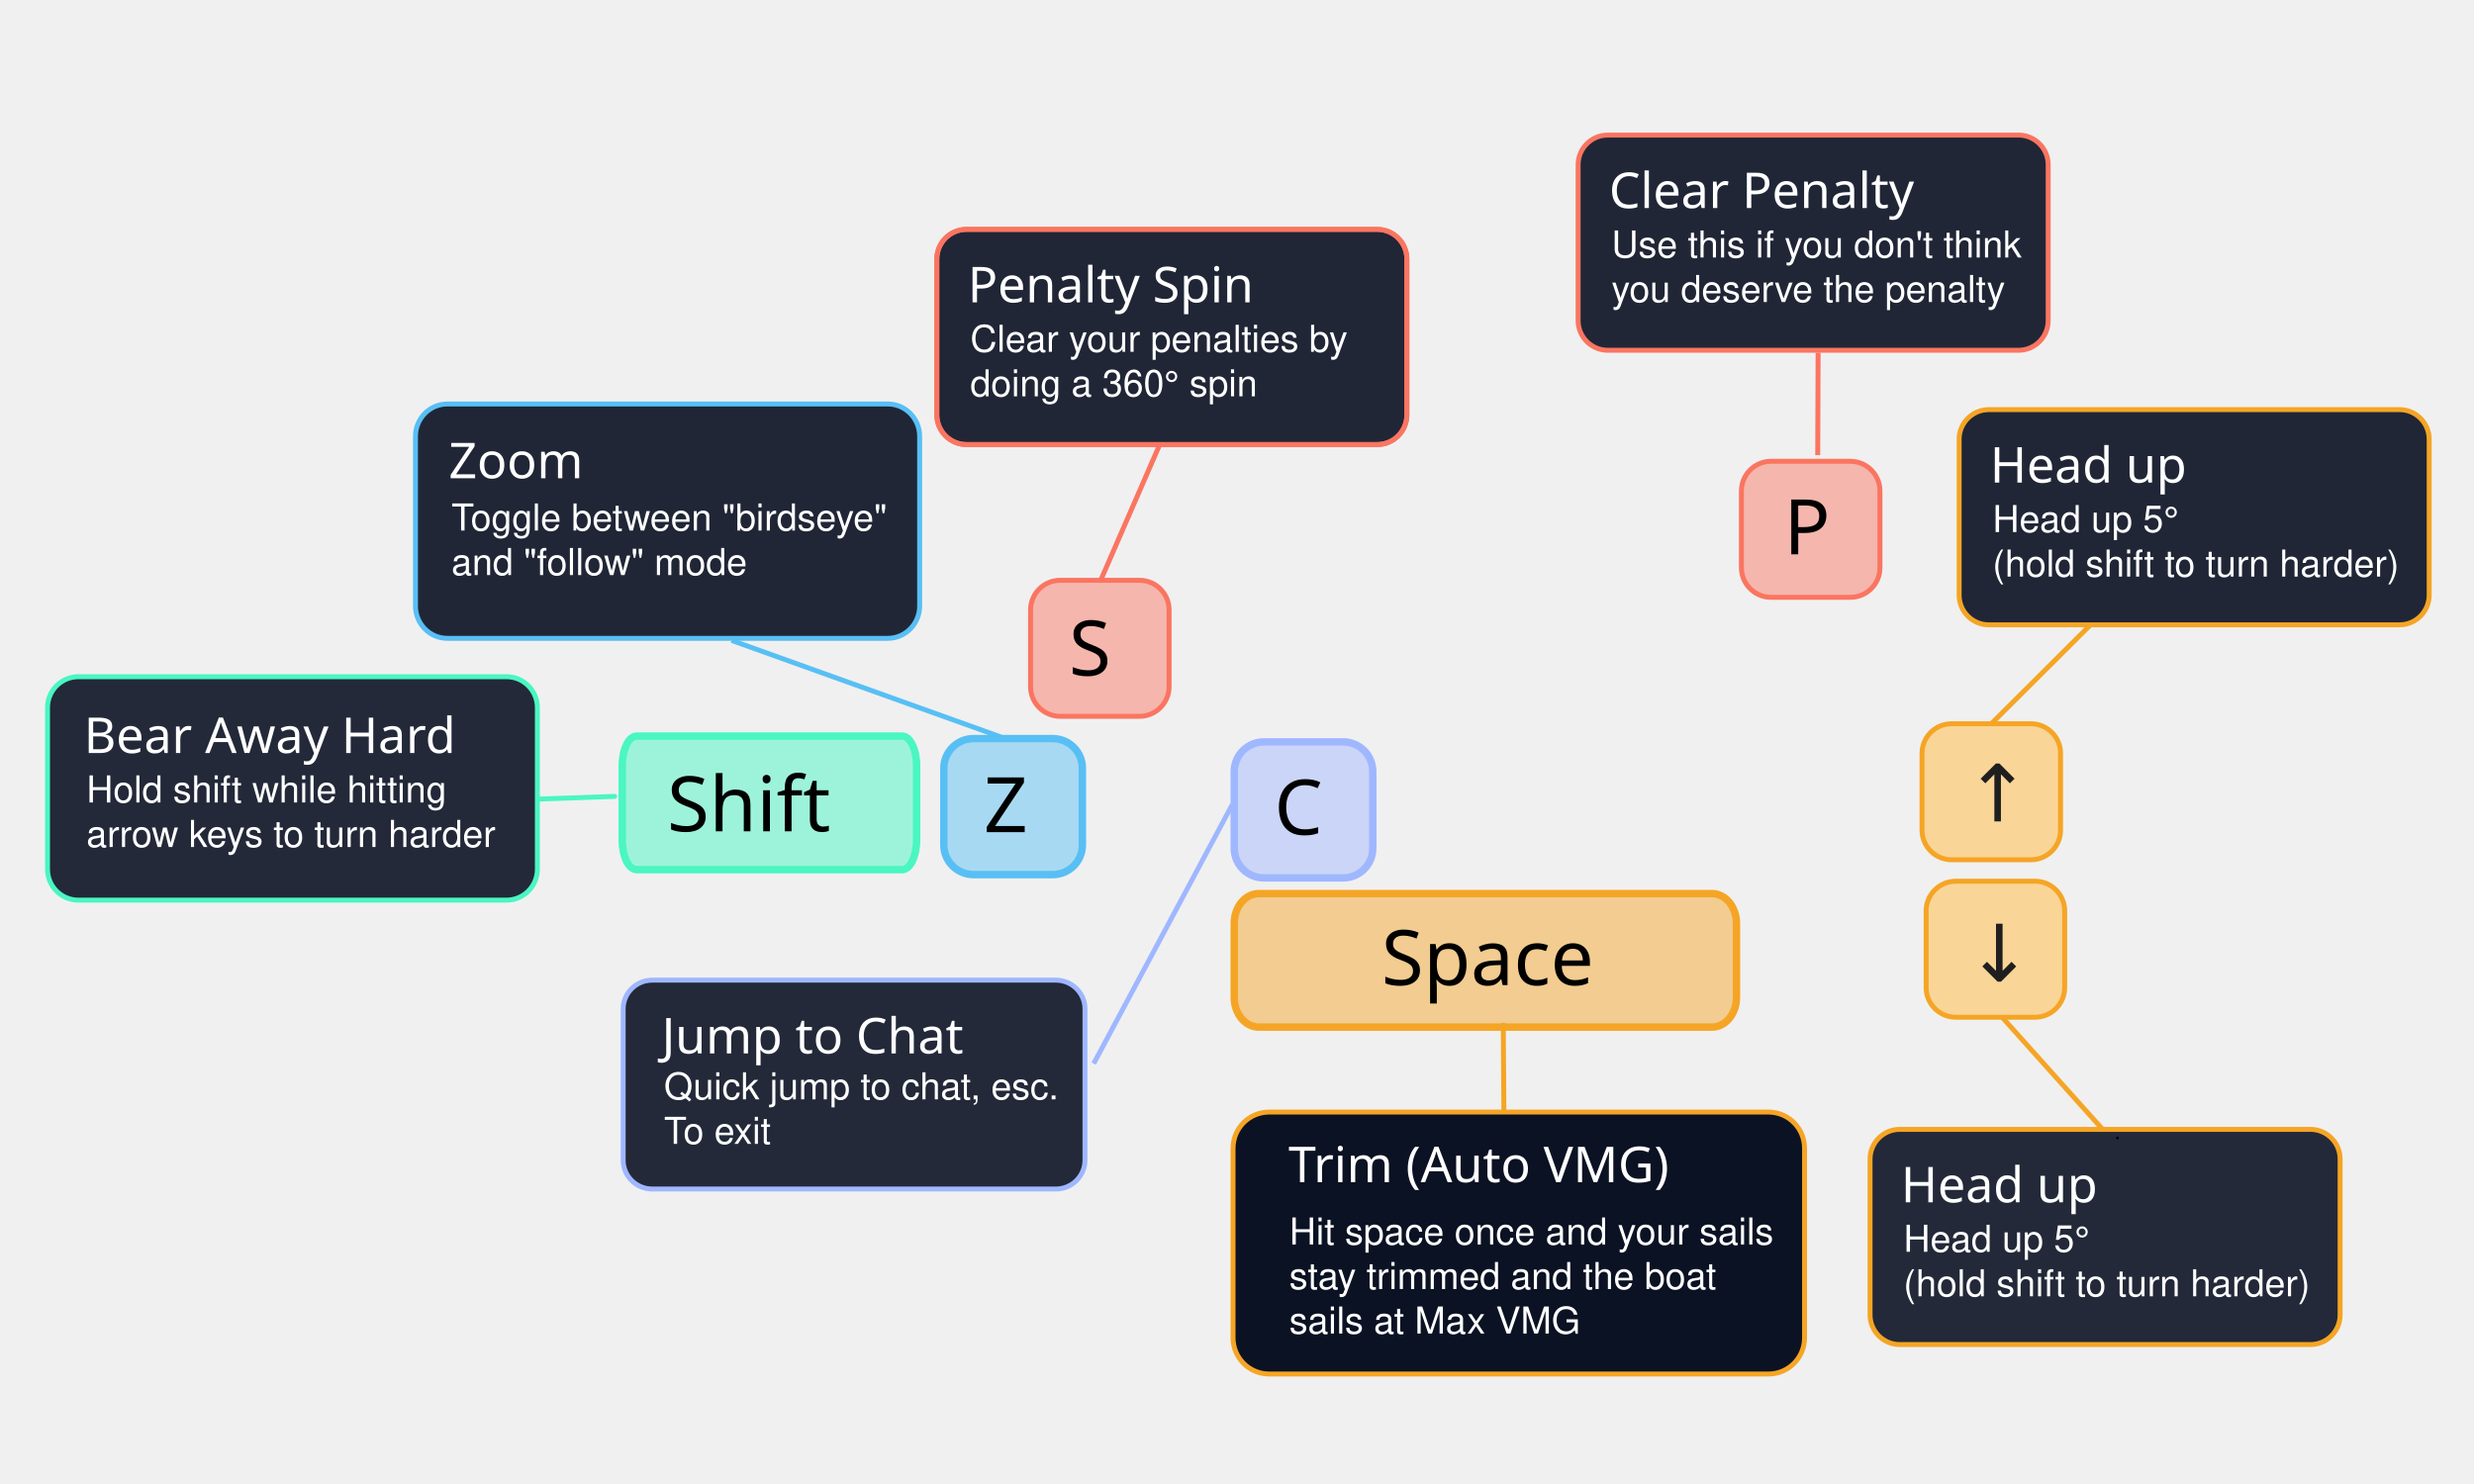
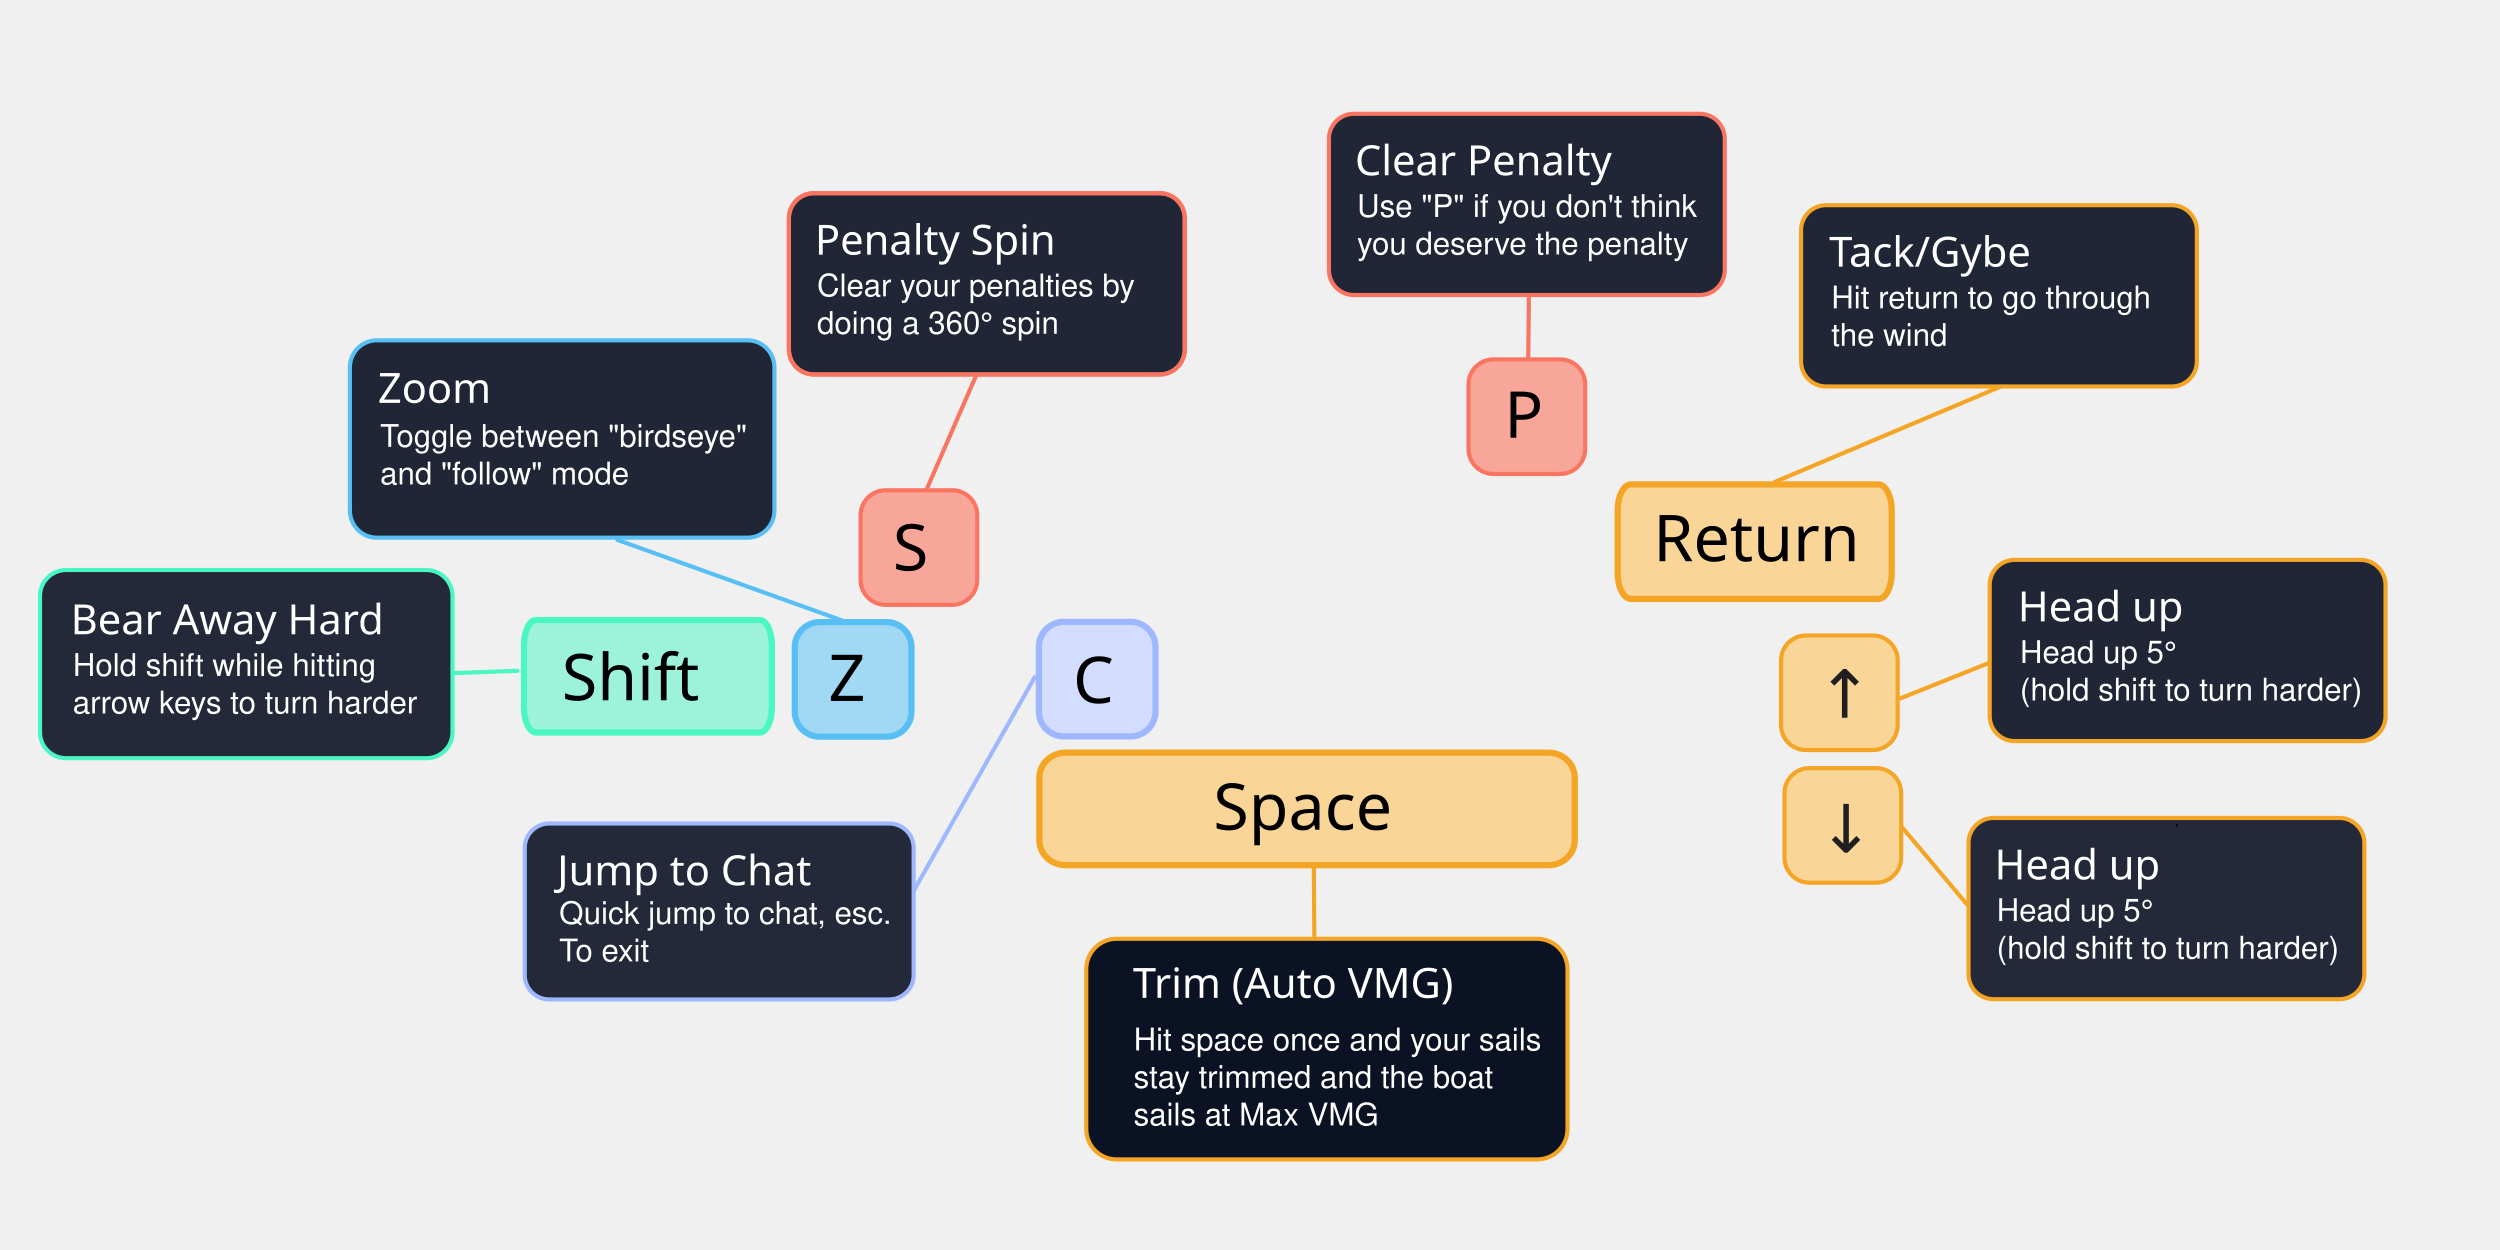
- <svg xmlns="http://www.w3.org/2000/svg" version="1.1" x="0" y="0" width="1000" height="600" viewBox="0, 0, 1000, 600">
+ <svg xmlns="http://www.w3.org/2000/svg" version="1.1" x="0" y="0" width="1200" height="600" viewBox="0, 0, 1200, 600">
  <g id="Layer_1">
-     <path d="M442.067,430.029 L498.067,325.363" fill-opacity="0" stroke="#9FB7FF" stroke-width="2" />
+     <path d="M911.5,335.5 L956.5,317.5" fill-opacity="0" stroke="#F5A525" stroke-width="2" />
+     <path d="M733.5,176.5 L733.884,142.618" fill-opacity="0" stroke="#FA7561" stroke-width="2" />
+     <path d="M437.5,429.5 L497.067,324.363" fill-opacity="0" stroke="#9FB7FF" stroke-width="2" />
    <path d="M469.136,178.877 L444.88,234.667" fill-opacity="0" stroke="#FA7561" stroke-width="2" stroke-linecap="round" />
-     <path d="M849.884,456.618 L806.884,408.618" fill-opacity="0" stroke="#F5A525" stroke-width="2" />
-     <g>
-       <path d="M767.885,456.618 L933.885,456.618 C940.512,456.618 945.885,461.99 945.885,468.618 L945.885,531.618 C945.885,538.245 940.512,543.618 933.885,543.618 L767.885,543.618 C761.257,543.618 755.885,538.245 755.885,531.618 L755.885,468.618 C755.885,461.99 761.257,456.618 767.885,456.618 z" fill="#232939" />
-       <path d="M767.885,456.618 L933.885,456.618 C940.512,456.618 945.885,461.99 945.885,468.618 L945.885,531.618 C945.885,538.245 940.512,543.618 933.885,543.618 L767.885,543.618 C761.257,543.618 755.885,538.245 755.885,531.618 L755.885,468.618 C755.885,461.99 761.257,456.618 767.885,456.618 z" fill-opacity="0" stroke="#F5A525" stroke-width="2" />
-     </g>
-     <g>
-       <path d="M803.884,165.618 L969.884,165.618 C976.512,165.618 981.884,170.99 981.884,177.618 L981.884,240.618 C981.884,247.245 976.512,252.618 969.884,252.618 L803.884,252.618 C797.257,252.618 791.884,247.245 791.884,240.618 L791.884,177.618 C791.884,170.99 797.257,165.618 803.884,165.618 z" fill="#202636" />
-       <path d="M803.884,165.618 L969.884,165.618 C976.512,165.618 981.884,170.99 981.884,177.618 L981.884,240.618 C981.884,247.245 976.512,252.618 969.884,252.618 L803.884,252.618 C797.257,252.618 791.884,247.245 791.884,240.618 L791.884,177.618 C791.884,170.99 797.257,165.618 803.884,165.618 z" fill-opacity="0" stroke="#F5A525" stroke-width="2" />
+     <path d="M944.5,434.5 L912.5,396.5" fill-opacity="0" stroke="#F5A525" stroke-width="2" />
+     <g>
+       <path d="M956.885,392.618 L1122.885,392.618 C1129.512,392.618 1134.885,397.99 1134.885,404.618 L1134.885,467.618 C1134.885,474.245 1129.512,479.618 1122.885,479.618 L956.885,479.618 C950.257,479.618 944.885,474.245 944.885,467.618 L944.885,404.618 C944.885,397.99 950.257,392.618 956.885,392.618 z" fill="#232939" />
+       <path d="M956.885,392.618 L1122.885,392.618 C1129.512,392.618 1134.885,397.99 1134.885,404.618 L1134.885,467.618 C1134.885,474.245 1129.512,479.618 1122.885,479.618 L956.885,479.618 C950.257,479.618 944.885,474.245 944.885,467.618 L944.885,404.618 C944.885,397.99 950.257,392.618 956.885,392.618 z" fill-opacity="0" stroke="#F5A525" stroke-width="2" />
+     </g>
+     <g>
+       <path d="M967.055,268.734 L1133.055,268.734 C1139.683,268.734 1145.055,274.106 1145.055,280.734 L1145.055,343.734 C1145.055,350.361 1139.683,355.734 1133.055,355.734 L967.055,355.734 C960.428,355.734 955.055,350.361 955.055,343.734 L955.055,280.734 C955.055,274.106 960.428,268.734 967.055,268.734 z" fill="#202636" />
+       <path d="M967.055,268.734 L1133.055,268.734 C1139.683,268.734 1145.055,274.106 1145.055,280.734 L1145.055,343.734 C1145.055,350.361 1139.683,355.734 1133.055,355.734 L967.055,355.734 C960.428,355.734 955.055,350.361 955.055,343.734 L955.055,280.734 C955.055,274.106 960.428,268.734 967.055,268.734 z" fill-opacity="0" stroke="#F5A525" stroke-width="2" />
    </g>
    <g>
      <path d="M649.884,54.618 L815.884,54.618 C822.512,54.618 827.884,59.99 827.884,66.618 L827.884,129.618 C827.884,136.245 822.512,141.618 815.884,141.618 L649.884,141.618 C643.257,141.618 637.884,136.245 637.884,129.618 L637.884,66.618 C637.884,59.99 643.257,54.618 649.884,54.618 z" fill="#202636" />
      <path d="M649.884,54.618 L815.884,54.618 C822.512,54.618 827.884,59.99 827.884,66.618 L827.884,129.618 C827.884,136.245 822.512,141.618 815.884,141.618 L649.884,141.618 C643.257,141.618 637.884,136.245 637.884,129.618 L637.884,66.618 C637.884,59.99 643.257,54.618 649.884,54.618 z" fill-opacity="0" stroke="#FA7561" stroke-width="2" />
    </g>
    <g>
-       <path d="M512.99,449.618 L714.811,449.618 C722.869,449.618 729.401,456.158 729.401,464.226 L729.401,540.92 C729.401,548.988 722.869,555.528 714.811,555.528 L512.99,555.528 C504.933,555.528 498.401,548.988 498.401,540.92 L498.401,464.226 C498.401,456.158 504.933,449.618 512.99,449.618 z" fill="#0B1223" />
-       <path d="M512.99,449.618 L714.811,449.618 C722.869,449.618 729.401,456.158 729.401,464.226 L729.401,540.92 C729.401,548.988 722.869,555.528 714.811,555.528 L512.99,555.528 C504.933,555.528 498.401,548.988 498.401,540.92 L498.401,464.226 C498.401,456.158 504.933,449.618 512.99,449.618 z" fill-opacity="0" stroke="#F5A525" stroke-width="2" />
-     </g>
-     <g>
-       <path d="M790.551,356.285 L822.551,356.285 C829.179,356.285 834.551,361.657 834.551,368.285 L834.551,399.285 C834.551,405.912 829.179,411.285 822.551,411.285 L790.551,411.285 C783.924,411.285 778.551,405.912 778.551,399.285 L778.551,368.285 C778.551,361.657 783.924,356.285 790.551,356.285 z" fill="#FAD598" />
-       <path d="M790.551,356.285 L822.551,356.285 C829.179,356.285 834.551,361.657 834.551,368.285 L834.551,399.285 C834.551,405.912 829.179,411.285 822.551,411.285 L790.551,411.285 C783.924,411.285 778.551,405.912 778.551,399.285 L778.551,368.285 C778.551,361.657 783.924,356.285 790.551,356.285 z" fill-opacity="0" stroke="#F5A525" stroke-width="2" />
-     </g>
-     <g>
-       <path d="M788.884,292.618 L820.884,292.618 C827.512,292.618 832.884,297.99 832.884,304.618 L832.884,335.618 C832.884,342.245 827.512,347.618 820.884,347.618 L788.884,347.618 C782.257,347.618 776.884,342.245 776.884,335.618 L776.884,304.618 C776.884,297.99 782.257,292.618 788.884,292.618 z" fill="#FAD598" />
-       <path d="M788.884,292.618 L820.884,292.618 C827.512,292.618 832.884,297.99 832.884,304.618 L832.884,335.618 C832.884,342.245 827.512,347.618 820.884,347.618 L788.884,347.618 C782.257,347.618 776.884,342.245 776.884,335.618 L776.884,304.618 C776.884,297.99 782.257,292.618 788.884,292.618 z" fill-opacity="0" stroke="#F5A525" stroke-width="2" />
-     </g>
-     <g>
-       <path d="M257.332,297.618 L364.675,297.618 C367.894,297.618 370.504,302.99 370.504,309.618 L370.504,339.618 C370.504,346.245 367.894,351.618 364.675,351.618 L257.332,351.618 C254.113,351.618 251.504,346.245 251.504,339.618 L251.504,309.618 C251.504,302.99 254.113,297.618 257.332,297.618 z" fill="#4AF6C2" fill-opacity="0.5" />
+       <path d="M535.99,450.618 L737.811,450.618 C745.869,450.618 752.401,457.158 752.401,465.226 L752.401,541.92 C752.401,549.988 745.869,556.528 737.811,556.528 L535.99,556.528 C527.933,556.528 521.401,549.988 521.401,541.92 L521.401,465.226 C521.401,457.158 527.933,450.618 535.99,450.618 z" fill="#0B1223" />
+       <path d="M535.99,450.618 L737.811,450.618 C745.869,450.618 752.401,457.158 752.401,465.226 L752.401,541.92 C752.401,549.988 745.869,556.528 737.811,556.528 L535.99,556.528 C527.933,556.528 521.401,549.988 521.401,541.92 L521.401,465.226 C521.401,457.158 527.933,450.618 535.99,450.618 z" fill-opacity="0" stroke="#F5A525" stroke-width="2" />
+     </g>
+     <g>
+       <path d="M868.551,368.69 L900.551,368.69 C907.179,368.69 912.551,374.062 912.551,380.69 L912.551,411.69 C912.551,418.317 907.179,423.69 900.551,423.69 L868.551,423.69 C861.924,423.69 856.551,418.317 856.551,411.69 L856.551,380.69 C856.551,374.062 861.924,368.69 868.551,368.69 z" fill="#FAD598" />
+       <path d="M868.551,368.69 L900.551,368.69 C907.179,368.69 912.551,374.062 912.551,380.69 L912.551,411.69 C912.551,418.317 907.179,423.69 900.551,423.69 L868.551,423.69 C861.924,423.69 856.551,418.317 856.551,411.69 L856.551,380.69 C856.551,374.062 861.924,368.69 868.551,368.69 z" fill-opacity="0" stroke="#F5A525" stroke-width="2" />
+     </g>
+     <g>
+       <path d="M866.884,305.023 L898.884,305.023 C905.512,305.023 910.884,310.396 910.884,317.023 L910.884,348.023 C910.884,354.651 905.512,360.023 898.884,360.023 L866.884,360.023 C860.257,360.023 854.884,354.651 854.884,348.023 L854.884,317.023 C854.884,310.396 860.257,305.023 866.884,305.023 z" fill="#FAD598" />
+       <path d="M866.884,305.023 L898.884,305.023 C905.512,305.023 910.884,310.396 910.884,317.023 L910.884,348.023 C910.884,354.651 905.512,360.023 898.884,360.023 L866.884,360.023 C860.257,360.023 854.884,354.651 854.884,348.023 L854.884,317.023 C854.884,310.396 860.257,305.023 866.884,305.023 z" fill-opacity="0" stroke="#F5A525" stroke-width="2" />
+     </g>
+     <g>
+       <path d="M257.332,297.618 L364.675,297.618 C367.894,297.618 370.504,302.99 370.504,309.618 L370.504,339.618 C370.504,346.245 367.894,351.618 364.675,351.618 L257.332,351.618 C254.113,351.618 251.504,346.245 251.504,339.618 L251.504,309.618 C251.504,302.99 254.113,297.618 257.332,297.618 z" fill="#9CF3D9" />
      <path d="M257.332,297.618 L364.675,297.618 C367.894,297.618 370.504,302.99 370.504,309.618 L370.504,339.618 C370.504,346.245 367.894,351.618 364.675,351.618 L257.332,351.618 C254.113,351.618 251.504,346.245 251.504,339.618 L251.504,309.618 C251.504,302.99 254.113,297.618 257.332,297.618 z" fill-opacity="0" stroke="#4AF6C2" stroke-width="3" />
    </g>
    <g>
-       <path d="M715.884,186.504 L747.884,186.504 C754.512,186.504 759.884,191.876 759.884,198.504 L759.884,229.504 C759.884,236.131 754.512,241.504 747.884,241.504 L715.884,241.504 C709.257,241.504 703.884,236.131 703.884,229.504 L703.884,198.504 C703.884,191.876 709.257,186.504 715.884,186.504 z" fill="#FA7561" fill-opacity="0.467" />
-       <path d="M715.884,186.504 L747.884,186.504 C754.512,186.504 759.884,191.876 759.884,198.504 L759.884,229.504 C759.884,236.131 754.512,241.504 747.884,241.504 L715.884,241.504 C709.257,241.504 703.884,236.131 703.884,229.504 L703.884,198.504 C703.884,191.876 709.257,186.504 715.884,186.504 z" fill-opacity="0" stroke="#FA7561" stroke-width="2" />
-     </g>
-     <g>
-       <path d="M428.551,234.618 L460.551,234.618 C467.179,234.618 472.551,239.99 472.551,246.618 L472.551,277.618 C472.551,284.245 467.179,289.618 460.551,289.618 L428.551,289.618 C421.924,289.618 416.551,284.245 416.551,277.618 L416.551,246.618 C416.551,239.99 421.924,234.618 428.551,234.618 z" fill="#FA7561" fill-opacity="0.467" />
-       <path d="M428.551,234.618 L460.551,234.618 C467.179,234.618 472.551,239.99 472.551,246.618 L472.551,277.618 C472.551,284.245 467.179,289.618 460.551,289.618 L428.551,289.618 C421.924,289.618 416.551,284.245 416.551,277.618 L416.551,246.618 C416.551,239.99 421.924,234.618 428.551,234.618 z" fill-opacity="0" stroke="#FA7561" stroke-width="2" />
-     </g>
-     <g>
-       <path d="M393.504,298.618 L425.504,298.618 C432.131,298.618 437.504,303.99 437.504,310.618 L437.504,341.618 C437.504,348.245 432.131,353.618 425.504,353.618 L393.504,353.618 C386.876,353.618 381.504,348.245 381.504,341.618 L381.504,310.618 C381.504,303.99 386.876,298.618 393.504,298.618 z" fill="#58BFF4" fill-opacity="0.47" />
+       <path d="M716.884,172.504 L748.884,172.504 C755.512,172.504 760.884,177.876 760.884,184.504 L760.884,215.504 C760.884,222.131 755.512,227.504 748.884,227.504 L716.884,227.504 C710.257,227.504 704.884,222.131 704.884,215.504 L704.884,184.504 C704.884,177.876 710.257,172.504 716.884,172.504 z" fill="#F9A69A" />
+       <path d="M716.884,172.504 L748.884,172.504 C755.512,172.504 760.884,177.876 760.884,184.504 L760.884,215.504 C760.884,222.131 755.512,227.504 748.884,227.504 L716.884,227.504 C710.257,227.504 704.884,222.131 704.884,215.504 L704.884,184.504 C704.884,177.876 710.257,172.504 716.884,172.504 z" fill-opacity="0" stroke="#FA7561" stroke-width="2" />
+     </g>
+     <g>
+       <path d="M425.077,235.33 L457.077,235.33 C463.704,235.33 469.077,240.702 469.077,247.33 L469.077,278.33 C469.077,284.957 463.704,290.33 457.077,290.33 L425.077,290.33 C418.449,290.33 413.077,284.957 413.077,278.33 L413.077,247.33 C413.077,240.702 418.449,235.33 425.077,235.33 z" fill="#F9A69A" />
+       <path d="M425.077,235.33 L457.077,235.33 C463.704,235.33 469.077,240.702 469.077,247.33 L469.077,278.33 C469.077,284.957 463.704,290.33 457.077,290.33 L425.077,290.33 C418.449,290.33 413.077,284.957 413.077,278.33 L413.077,247.33 C413.077,240.702 418.449,235.33 425.077,235.33 z" fill-opacity="0" stroke="#FA7561" stroke-width="2" />
+     </g>
+     <g>
+       <path d="M393.504,298.618 L425.504,298.618 C432.131,298.618 437.504,303.99 437.504,310.618 L437.504,341.618 C437.504,348.245 432.131,353.618 425.504,353.618 L393.504,353.618 C386.876,353.618 381.504,348.245 381.504,341.618 L381.504,310.618 C381.504,303.99 386.876,298.618 393.504,298.618 z" fill="#A1D8F3" />
      <path d="M393.504,298.618 L425.504,298.618 C432.131,298.618 437.504,303.99 437.504,310.618 L437.504,341.618 C437.504,348.245 432.131,353.618 425.504,353.618 L393.504,353.618 C386.876,353.618 381.504,348.245 381.504,341.618 L381.504,310.618 C381.504,303.99 386.876,298.618 393.504,298.618 z" fill-opacity="0" stroke="#58BFF4" stroke-width="3" />
    </g>
    <g>
-       <path d="M508.827,361.285 L691.942,361.285 C697.433,361.285 701.885,366.657 701.885,373.285 L701.885,403.285 C701.885,409.912 697.433,415.285 691.942,415.285 L508.827,415.285 C503.336,415.285 498.885,409.912 498.885,403.285 L498.885,373.285 C498.885,366.657 503.336,361.285 508.827,361.285 z" fill="#F5A525" fill-opacity="0.47" />
-       <path d="M508.827,361.285 L691.942,361.285 C697.433,361.285 701.885,366.657 701.885,373.285 L701.885,403.285 C701.885,409.912 697.433,415.285 691.942,415.285 L508.827,415.285 C503.336,415.285 498.885,409.912 498.885,403.285 L498.885,373.285 C498.885,366.657 503.336,361.285 508.827,361.285 z" fill-opacity="0" stroke="#F5A525" stroke-width="3" />
-     </g>
-     <path d="M734.733,184.029 L734.884,142.618" fill-opacity="0" stroke="#FA7561" stroke-width="2" />
+       <path d="M511.472,361.285 L743.297,361.285 C750.249,361.285 755.885,366.657 755.885,373.285 L755.885,403.285 C755.885,409.912 750.249,415.285 743.297,415.285 L511.472,415.285 C504.52,415.285 498.885,409.912 498.885,403.285 L498.885,373.285 C498.885,366.657 504.52,361.285 511.472,361.285 z" fill="#FAD598" />
+       <path d="M511.472,361.285 L743.297,361.285 C750.249,361.285 755.885,366.657 755.885,373.285 L755.885,403.285 C755.885,409.912 750.249,415.285 743.297,415.285 L511.472,415.285 C504.52,415.285 498.885,409.912 498.885,403.285 L498.885,373.285 C498.885,366.657 504.52,361.285 511.472,361.285 z" fill-opacity="0" stroke="#F5A525" stroke-width="3" />
+     </g>
    <path d="M295.703,258.923 L404.734,298.029" fill-opacity="0" stroke="#58BFF4" stroke-width="2" />
-     <path d="M804.884,292.618 L844.95,252.673" fill-opacity="0" stroke="#F5A525" stroke-width="2" />
-     <g>
-       <path d="M855.884,459.618 L855.884,459.618 L855.884,460.618 L855.884,460.618 L855.884,459.618 z" fill="#FFFFFF" />
-       <path d="M855.884,459.618 L855.884,459.618 L855.884,460.618 L855.884,460.618 L855.884,459.618 z" fill-opacity="0" stroke="#000000" stroke-width="1" />
+     <g>
+       <path d="M1044.885,395.618 L1044.885,395.618 L1044.885,396.618 L1044.885,396.618 L1044.885,395.618 z" fill="#FFFFFF" />
+       <path d="M1044.885,395.618 L1044.885,395.618 L1044.885,396.618 L1044.885,396.618 L1044.885,395.618 z" fill-opacity="0" stroke="#000000" stroke-width="1" />
    </g>
    <path d="M314.884,299.618 L314.884,299.618" fill-opacity="0" stroke="#58BFF4" stroke-width="3" />
-     <text transform="matrix(1, 0, 0, 1, 604.052, 389.785)">
+     <text transform="matrix(1, 0, 0, 1, 628.052, 389.785)">
      <tspan x="-45.667" y="8.5" font-family="Helvetica-Bold" font-size="31" fill="#000000">Space</tspan>
    </text>
    <text transform="matrix(1, 0, 0, 1, 315.336, 327.618)">
      <tspan x="-45.667" y="8.5" font-family="Helvetica-Bold" font-size="31" fill="#000000">Shift</tspan>
    </text>
-     <text transform="matrix(1, 0, 0, 1, 445.217, 262.618)">
+     <text transform="matrix(1, 0, 0, 1, 441.743, 263.33)">
      <tspan x="-13.167" y="10.5" font-family="Helvetica-Bold" font-size="31" fill="#000000">S</tspan>
    </text>
    <text transform="matrix(1, 0, 0, 1, 410.836, 325.96)">
      <tspan x="-13.167" y="10.5" font-family="Helvetica-Bold" font-size="31" fill="#000000">Z</tspan>
    </text>
-     <text transform="matrix(1, 0, 0, 1, 734.217, 213.618)">
+     <text transform="matrix(1, 0, 0, 1, 735.217, 199.618)">
      <tspan x="-13.167" y="10.5" font-family="Helvetica-Bold" font-size="31" fill="#000000">P</tspan>
    </text>
-     <text transform="matrix(1, 0, 0, 1, 807.217, 320.618)">
+     <text transform="matrix(1, 0, 0, 1, 885.217, 333.023)">
      <tspan x="-13.167" y="11.5" font-family="LucidaGrande" font-size="32" kerning="0" fill="#1F1F1F">↑</tspan>
    </text>
-     <text transform="matrix(1, 0, 0, 1, 807.884, 385.285)">
+     <text transform="matrix(1, 0, 0, 1, 885.884, 397.69)">
      <tspan x="-13.167" y="11.5" font-family="LucidaGrande" font-size="32" kerning="0" fill="#1F1F1F">↓</tspan>
    </text>
    <text transform="matrix(1, 0, 0, 1, 716.384, 80.618)">
      <tspan x="-66" y="3.5" font-family="Helvetica-Bold" font-size="20" fill="#FFFFFF">Clear Penalty</tspan>
    </text>
    <text transform="matrix(1, 0, 0, 1, 745.884, 117.118)">
-       <tspan x="-94.5" y="-13" font-family="Helvetica" font-size="15" fill="#FFFFFF">Use this if you don't think </tspan>
+       <tspan x="-94.5" y="-13" font-family="Helvetica" font-size="15" fill="#FFFFFF">Use "P" if you don't think </tspan>
      <tspan x="-94.5" y="5" font-family="Helvetica" font-size="15" fill="#FFFFFF">you deserve the penalty</tspan>
    </text>
    <g>
      <g>
        <path d="M390.668,92.736 L556.668,92.736 C563.296,92.736 568.668,98.109 568.668,104.736 L568.668,167.736 C568.668,174.363 563.296,179.736 556.668,179.736 L390.668,179.736 C384.041,179.736 378.668,174.363 378.668,167.736 L378.668,104.736 C378.668,98.109 384.041,92.736 390.668,92.736 z" fill="#202636" />
        <path d="M390.668,92.736 L556.668,92.736 C563.296,92.736 568.668,98.109 568.668,104.736 L568.668,167.736 C568.668,174.363 563.296,179.736 556.668,179.736 L390.668,179.736 C384.041,179.736 378.668,174.363 378.668,167.736 L378.668,104.736 C378.668,98.109 384.041,92.736 390.668,92.736 z" fill-opacity="0" stroke="#FA7561" stroke-width="2" />
      </g>
      <g>
        <path d="M390.668,92.736 L556.668,92.736 C563.296,92.736 568.668,98.109 568.668,104.736 L568.668,167.736 C568.668,174.363 563.296,179.736 556.668,179.736 L390.668,179.736 C384.041,179.736 378.668,174.363 378.668,167.736 L378.668,104.736 C378.668,98.109 384.041,92.736 390.668,92.736 z" fill-opacity="0" stroke="#FA7561" stroke-width="2" />
        <text transform="matrix(1, 0, 0, 1, 457.168, 118.736)">
          <tspan x="-66" y="3.5" font-family="Helvetica-Bold" font-size="20" fill="#FFFFFF">Penalty Spin</tspan>
        </text>
        <text transform="matrix(1, 0, 0, 1, 474.168, 155.236)">
          <tspan x="-82" y="-13" font-family="Helvetica" font-size="15" fill="#FFFFFF">Clear your penalties by </tspan>
          <tspan x="-82" y="5" font-family="Helvetica" font-size="15" fill="#FFFFFF">doing a 360</tspan>
          <tspan x="-3.594" y="5" font-family="Helvetica" font-size="15" kerning="0" fill="#FFFFFF">° </tspan>
          <tspan x="6.572" y="5" font-family="Helvetica" font-size="15" fill="#FFFFFF">spin</tspan>
        </text>
      </g>
    </g>
-     <text transform="matrix(1, 0, 0, 1, 616.841, 488.791)">
+     <text transform="matrix(1, 0, 0, 1, 639.841, 489.791)">
      <tspan x="-96.047" y="-10.825" font-family="Helvetica-Bold" font-size="20" fill="#FFFFFF">Trim (Auto VMG)</tspan>
    </text>
-     <text transform="matrix(1, 0, 0, 1, 621.318, 526.878)">
+     <text transform="matrix(1, 0, 0, 1, 644.318, 527.878)">
      <tspan x="-100.195" y="-23.696" font-family="Helvetica" font-size="15" fill="#FFFFFF">Hit space once and your sails </tspan>
      <tspan x="-100.195" y="-5.696" font-family="Helvetica" font-size="15" fill="#FFFFFF">stay trimmed and the boat </tspan>
      <tspan x="-100.195" y="12.304" font-family="Helvetica" font-size="15" fill="#FFFFFF">sails at Max VMG</tspan>
    </text>
-     <path d="M607.62,413.554 L607.885,449.618" fill-opacity="0" stroke="#F5A525" stroke-width="2" />
+     <path d="M630.62,414.554 L630.885,450.618" fill-opacity="0" stroke="#F5A525" stroke-width="2" />
    <path d="M214.445,323.203 L248.403,321.99" fill-opacity="0" stroke="#4AF6C2" stroke-width="2" stroke-linecap="round" />
    <g>
      <g>
        <path d="M31.712,273.607 L204.701,273.607 C211.608,273.607 217.207,279.186 217.207,286.067 L217.207,351.481 C217.207,358.362 211.608,363.941 204.701,363.941 L31.712,363.941 C24.805,363.941 19.207,358.362 19.207,351.481 L19.207,286.067 C19.207,279.186 24.805,273.607 31.712,273.607 z" fill="#232939" />
        <path d="M31.712,273.607 L204.701,273.607 C211.608,273.607 217.207,279.186 217.207,286.067 L217.207,351.481 C217.207,358.362 211.608,363.941 204.701,363.941 L31.712,363.941 C24.805,363.941 19.207,358.362 19.207,351.481 L19.207,286.067 C19.207,279.186 24.805,273.607 31.712,273.607 z" fill-opacity="0" stroke="#4AF6C2" stroke-width="2" />
      </g>
      <text transform="matrix(1, 0, 0, 1, 116.426, 309.941)">
        <tspan x="-82.5" y="-5.5" font-family="Helvetica-Bold" font-size="20" fill="#FFFFFF">Bear Away Hard</tspan>
      </text>
      <text transform="matrix(1, 0, 0, 1, 120.926, 337.441)">
        <tspan x="-86" y="-13" font-family="Helvetica" font-size="15" kerning="0" fill="#FFFFFF">Hold shift while hitting </tspan>
        <tspan x="-86" y="5" font-family="Helvetica" font-size="15" kerning="0" fill="#FFFFFF">arrow keys to turn harder</tspan>
      </text>
    </g>
    <g>
      <g>
        <path d="M180.814,163.346 L358.855,163.346 C365.963,163.346 371.725,169.196 371.725,176.413 L371.725,245.017 C371.725,252.234 365.963,258.085 358.855,258.085 L180.814,258.085 C173.706,258.085 167.944,252.234 167.944,245.017 L167.944,176.413 C167.944,169.196 173.706,163.346 180.814,163.346 z" fill="#202636" />
        <path d="M180.814,163.346 L358.855,163.346 C365.963,163.346 371.725,169.196 371.725,176.413 L371.725,245.017 C371.725,252.234 365.963,258.085 358.855,258.085 L180.814,258.085 C173.706,258.085 167.944,252.234 167.944,245.017 L167.944,176.413 C167.944,169.196 173.706,163.346 180.814,163.346 z" fill-opacity="0" stroke="#58BFF4" stroke-width="2" />
      </g>
      <text transform="matrix(1, 0, 0, 1, 269.871, 200.022)">
        <tspan x="-88.484" y="-6.657" font-family="Helvetica-Bold" font-size="20" fill="#FFFFFF">Zoom</tspan>
      </text>
      <text transform="matrix(1, 0, 0, 1, 278.987, 228.821)">
        <tspan x="-96.528" y="-14.322" font-family="Helvetica" font-size="15" kerning="0" fill="#FFFFFF">Toggle between "birdseye" </tspan>
        <tspan x="-96.528" y="3.678" font-family="Helvetica" font-size="15" kerning="0" fill="#FFFFFF">and "follow" mode</tspan>
      </text>
    </g>
-     <text transform="matrix(1, 0, 0, 1, 870.384, 191.618)">
+     <text transform="matrix(1, 0, 0, 1, 1034.555, 294.734)">
      <tspan x="-66" y="3.5" font-family="Helvetica-Bold" font-size="20" fill="#FFFFFF">Head up</tspan>
    </text>
-     <text transform="matrix(1, 0, 0, 1, 894.384, 228.118)">
+     <text transform="matrix(1, 0, 0, 1, 1058.555, 331.234)">
      <tspan x="-89" y="-13" font-family="Helvetica" font-size="15" fill="#FFFFFF">Head up 5</tspan>
      <tspan x="-19.779" y="-13" font-family="Helvetica" font-size="15" kerning="0" fill="#FFFFFF">° </tspan>
      <tspan x="-89" y="5" font-family="Helvetica" font-size="15" kerning="0" fill="#FFFFFF">(hold shift to turn harder)</tspan>
    </text>
-     <text transform="matrix(1, 0, 0, 1, 834.385, 482.618)">
+     <text transform="matrix(1, 0, 0, 1, 1023.385, 418.618)">
      <tspan x="-66" y="3.5" font-family="Helvetica-Bold" font-size="20" fill="#FFFFFF">Head up</tspan>
    </text>
-     <text transform="matrix(1, 0, 0, 1, 858.384, 519.118)">
+     <text transform="matrix(1, 0, 0, 1, 1047.385, 455.118)">
      <tspan x="-89" y="-13" font-family="Helvetica" font-size="15" fill="#FFFFFF">Head up 5</tspan>
      <tspan x="-19.779" y="-13" font-family="Helvetica" font-size="15" kerning="0" fill="#FFFFFF">° </tspan>
      <tspan x="-89" y="5" font-family="Helvetica" font-size="15" kerning="0" fill="#FFFFFF">(hold shift to turn harder)</tspan>
    </text>
    <g>
-       <path d="M510.884,299.951 L542.884,299.951 C549.512,299.951 554.884,305.324 554.884,311.951 L554.884,342.951 C554.884,349.579 549.512,354.951 542.884,354.951 L510.884,354.951 C504.257,354.951 498.884,349.579 498.884,342.951 L498.884,311.951 C498.884,305.324 504.257,299.951 510.884,299.951 z" fill="#9FB7FF" fill-opacity="0.47" />
-       <path d="M510.884,299.951 L542.884,299.951 C549.512,299.951 554.884,305.324 554.884,311.951 L554.884,342.951 C554.884,349.579 549.512,354.951 542.884,354.951 L510.884,354.951 C504.257,354.951 498.884,349.579 498.884,342.951 L498.884,311.951 C498.884,305.324 504.257,299.951 510.884,299.951 z" fill-opacity="0" stroke="#9FB7FF" stroke-width="3" />
+       <path d="M510.647,298.477 L542.647,298.477 C549.275,298.477 554.647,303.849 554.647,310.477 L554.647,341.477 C554.647,348.104 549.275,353.477 542.647,353.477 L510.647,353.477 C504.02,353.477 498.647,348.104 498.647,341.477 L498.647,310.477 C498.647,303.849 504.02,298.477 510.647,298.477 z" fill="#D2DDFF" />
+       <path d="M510.647,298.477 L542.647,298.477 C549.275,298.477 554.647,303.849 554.647,310.477 L554.647,341.477 C554.647,348.104 549.275,353.477 542.647,353.477 L510.647,353.477 C504.02,353.477 498.647,348.104 498.647,341.477 L498.647,310.477 C498.647,303.849 504.02,298.477 510.647,298.477 z" fill-opacity="0" stroke="#9FB7FF" stroke-width="3" />
    </g>
    <text transform="matrix(1, 0, 0, 1, 528.217, 326.951)">
      <tspan x="-13.167" y="10.5" font-family="Helvetica-Bold" font-size="31" fill="#000000">C</tspan>
    </text>
    <g>
      <g>
-         <path d="M263.674,396.285 L426.762,396.285 C433.273,396.285 438.551,401.5 438.551,407.933 L438.551,469.089 C438.551,475.522 433.273,480.738 426.762,480.738 L263.674,480.738 C257.163,480.738 251.884,475.522 251.884,469.089 L251.884,407.933 C251.884,401.5 257.163,396.285 263.674,396.285 z" fill="#232939" />
-         <path d="M263.674,396.285 L426.762,396.285 C433.273,396.285 438.551,401.5 438.551,407.933 L438.551,469.089 C438.551,475.522 433.273,480.738 426.762,480.738 L263.674,480.738 C257.163,480.738 251.884,475.522 251.884,469.089 L251.884,407.933 C251.884,401.5 257.163,396.285 263.674,396.285 z" fill-opacity="0" stroke="#9FB7FF" stroke-width="2" />
-       </g>
-       <text transform="matrix(1, 0, 0, 1, 344.456, 429.944)">
+         <path d="M263.674,395.285 L426.762,395.285 C433.273,395.285 438.551,400.5 438.551,406.933 L438.551,468.089 C438.551,474.522 433.273,479.738 426.762,479.738 L263.674,479.738 C257.163,479.738 251.884,474.522 251.884,468.089 L251.884,406.933 C251.884,400.5 257.163,395.285 263.674,395.285 z" fill="#232939" />
+         <path d="M263.674,395.285 L426.762,395.285 C433.273,395.285 438.551,400.5 438.551,406.933 L438.551,468.089 C438.551,474.522 433.273,479.738 426.762,479.738 L263.674,479.738 C257.163,479.738 251.884,474.522 251.884,468.089 L251.884,406.933 C251.884,400.5 257.163,395.285 263.674,395.285 z" fill-opacity="0" stroke="#9FB7FF" stroke-width="2" />
+       </g>
+       <text transform="matrix(1, 0, 0, 1, 344.456, 428.944)">
        <tspan x="-77" y="-4.032" font-family="Helvetica-Bold" font-size="20" fill="#FFFFFF">Jump to Chat</tspan>
      </text>
-       <text transform="matrix(1, 0, 0, 1, 348.656, 455.796)">
+       <text transform="matrix(1, 0, 0, 1, 348.656, 454.796)">
        <tspan x="-80.267" y="-11.322" font-family="Helvetica" font-size="15" kerning="0" fill="#FFFFFF">Quick jump to chat, esc. </tspan>
        <tspan x="-80.267" y="6.678" font-family="Helvetica" font-size="15" kerning="0" fill="#FFFFFF">To exit</tspan>
      </text>
    </g>
+     <g>
+       <path d="M782.942,232.5 L901.574,232.5 C905.131,232.5 908.015,237.972 908.015,244.722 L908.015,275.278 C908.015,282.028 905.131,287.5 901.574,287.5 L782.942,287.5 C779.384,287.5 776.5,282.028 776.5,275.278 L776.5,244.722 C776.5,237.972 779.384,232.5 782.942,232.5 z" fill="#FAD598" />
+       <path d="M782.942,232.5 L901.574,232.5 C905.131,232.5 908.015,237.972 908.015,244.722 L908.015,275.278 C908.015,282.028 905.131,287.5 901.574,287.5 L782.942,287.5 C779.384,287.5 776.5,282.028 776.5,275.278 L776.5,244.722 C776.5,237.972 779.384,232.5 782.942,232.5 z" fill-opacity="0" stroke="#F5A525" stroke-width="3" />
+     </g>
+     <text transform="matrix(1, 0, 0, 1, 847.187, 262.938)">
+       <tspan x="-53.613" y="6.429" font-family="Helvetica-Bold" font-size="31" fill="#000000">Return</tspan>
+     </text>
+     <g>
+       <g>
+         <path d="M876.5,98.5 L1042.5,98.5 C1049.127,98.5 1054.5,103.873 1054.5,110.5 L1054.5,173.5 C1054.5,180.127 1049.127,185.5 1042.5,185.5 L876.5,185.5 C869.873,185.5 864.5,180.127 864.5,173.5 L864.5,110.5 C864.5,103.873 869.873,98.5 876.5,98.5 z" fill="#202636" />
+         <path d="M876.5,98.5 L1042.5,98.5 C1049.127,98.5 1054.5,103.873 1054.5,110.5 L1054.5,173.5 C1054.5,180.127 1049.127,185.5 1042.5,185.5 L876.5,185.5 C869.873,185.5 864.5,180.127 864.5,173.5 L864.5,110.5 C864.5,103.873 869.873,98.5 876.5,98.5 z" fill-opacity="0" stroke="#F5A525" stroke-width="2" />
+       </g>
+       <text transform="matrix(1, 0, 0, 1, 944, 124.5)">
+         <tspan x="-66" y="3.5" font-family="Helvetica-Bold" font-size="20" fill="#FFFFFF">Tack/Gybe</tspan>
+       </text>
+       <text transform="matrix(1, 0, 0, 1, 968, 161)">
+         <tspan x="-89" y="-13" font-family="Helvetica" font-size="15" kerning="0" fill="#FFFFFF">Hit return to go through </tspan>
+         <tspan x="-89" y="5" font-family="Helvetica" font-size="15" kerning="0" fill="#FFFFFF">the wind</tspan>
+       </text>
+     </g>
+     <path d="M851.5,231.5 L960.5,185.5" fill-opacity="0" stroke="#F5A525" stroke-width="2" />
  </g>
  <g id="Layer_2" display="none">
    <g>
      <path d="M116.5,369.044 L282.5,369.044 C289.127,369.044 294.5,374.416 294.5,381.044 L294.5,444.044 C294.5,450.671 289.127,456.044 282.5,456.044 L116.5,456.044 C109.873,456.044 104.5,450.671 104.5,444.044 L104.5,381.044 C104.5,374.416 109.873,369.044 116.5,369.044 z" fill="#0B1223" />
      <path d="M116.5,369.044 L282.5,369.044 C289.127,369.044 294.5,374.416 294.5,381.044 L294.5,444.044 C294.5,450.671 289.127,456.044 282.5,456.044 L116.5,456.044 C109.873,456.044 104.5,450.671 104.5,444.044 L104.5,381.044 C104.5,374.416 109.873,369.044 116.5,369.044 z" fill-opacity="0" stroke="#4AF6C2" stroke-width="2" />
    </g>
    <g>
      <path d="M404.606,437.044 L606.427,437.044 C614.484,437.044 621.016,443.584 621.016,451.652 L621.016,528.346 C621.016,536.414 614.484,542.954 606.427,542.954 L404.606,542.954 C396.548,542.954 390.016,536.414 390.016,528.346 L390.016,451.652 C390.016,443.584 396.548,437.044 404.606,437.044 z" fill="#0B1223" />
      <path d="M404.606,437.044 L606.427,437.044 C614.484,437.044 621.016,443.584 621.016,451.652 L621.016,528.346 C621.016,536.414 614.484,542.954 606.427,542.954 L404.606,542.954 C396.548,542.954 390.016,536.414 390.016,528.346 L390.016,451.652 C390.016,443.584 396.548,437.044 404.606,437.044 z" fill-opacity="0" stroke="#F5A525" stroke-width="2" />
    </g>
    <g>
      <path d="M681.5,341.044 L713.5,341.044 C720.127,341.044 725.5,346.416 725.5,353.044 L725.5,384.044 C725.5,390.671 720.127,396.044 713.5,396.044 L681.5,396.044 C674.873,396.044 669.5,390.671 669.5,384.044 L669.5,353.044 C669.5,346.416 674.873,341.044 681.5,341.044 z" fill="#FAD598" />
      <path d="M681.5,341.044 L713.5,341.044 C720.127,341.044 725.5,346.416 725.5,353.044 L725.5,384.044 C725.5,390.671 720.127,396.044 713.5,396.044 L681.5,396.044 C674.873,396.044 669.5,390.671 669.5,384.044 L669.5,353.044 C669.5,346.416 674.873,341.044 681.5,341.044 z" fill-opacity="0" stroke="#F5A525" stroke-width="2" />
    </g>
    <g>
      <path d="M680.5,280.044 L712.5,280.044 C719.127,280.044 724.5,285.416 724.5,292.044 L724.5,323.044 C724.5,329.671 719.127,335.044 712.5,335.044 L680.5,335.044 C673.873,335.044 668.5,329.671 668.5,323.044 L668.5,292.044 C668.5,285.416 673.873,280.044 680.5,280.044 z" fill="#FAD598" />
      <path d="M680.5,280.044 L712.5,280.044 C719.127,280.044 724.5,285.416 724.5,292.044 L724.5,323.044 C724.5,329.671 719.127,335.044 712.5,335.044 L680.5,335.044 C673.873,335.044 668.5,329.671 668.5,323.044 L668.5,292.044 C668.5,285.416 673.873,280.044 680.5,280.044 z" fill-opacity="0" stroke="#F5A525" stroke-width="2" />
    </g>
    <g>
      <path d="M200.329,285.044 L307.671,285.044 C310.89,285.044 313.5,290.416 313.5,297.044 L313.5,327.044 C313.5,333.671 310.89,339.044 307.671,339.044 L200.329,339.044 C197.11,339.044 194.5,333.671 194.5,327.044 L194.5,297.044 C194.5,290.416 197.11,285.044 200.329,285.044 z" fill="#4AF6C2" fill-opacity="0.5" />
      <path d="M200.329,285.044 L307.671,285.044 C310.89,285.044 313.5,290.416 313.5,297.044 L313.5,327.044 C313.5,333.671 310.89,339.044 307.671,339.044 L200.329,339.044 C197.11,339.044 194.5,333.671 194.5,327.044 L194.5,297.044 C194.5,290.416 197.11,285.044 200.329,285.044 z" fill-opacity="0" stroke="#4AF6C2" stroke-width="3" />
    </g>
    <g>
      <path d="M567.5,183.044 L599.5,183.044 C606.127,183.044 611.5,188.416 611.5,195.044 L611.5,226.044 C611.5,232.671 606.127,238.044 599.5,238.044 L567.5,238.044 C560.873,238.044 555.5,232.671 555.5,226.044 L555.5,195.044 C555.5,188.416 560.873,183.044 567.5,183.044 z" fill="#FA7561" fill-opacity="0.467" />
      <path d="M567.5,183.044 L599.5,183.044 C606.127,183.044 611.5,188.416 611.5,195.044 L611.5,226.044 C611.5,232.671 606.127,238.044 599.5,238.044 L567.5,238.044 C560.873,238.044 555.5,232.671 555.5,226.044 L555.5,195.044 C555.5,188.416 560.873,183.044 567.5,183.044 z" fill-opacity="0" stroke="#FA7561" stroke-width="2" />
    </g>
    <g>
      <path d="M379.5,224.044 L411.5,224.044 C418.127,224.044 423.5,229.416 423.5,236.044 L423.5,267.044 C423.5,273.671 418.127,279.044 411.5,279.044 L379.5,279.044 C372.873,279.044 367.5,273.671 367.5,267.044 L367.5,236.044 C367.5,229.416 372.873,224.044 379.5,224.044 z" fill="#FA7561" fill-opacity="0.467" />
      <path d="M379.5,224.044 L411.5,224.044 C418.127,224.044 423.5,229.416 423.5,236.044 L423.5,267.044 C423.5,273.671 418.127,279.044 411.5,279.044 L379.5,279.044 C372.873,279.044 367.5,273.671 367.5,267.044 L367.5,236.044 C367.5,229.416 372.873,224.044 379.5,224.044 z" fill-opacity="0" stroke="#FA7561" stroke-width="2" />
    </g>
    <g>
      <path d="M336.5,286.044 L368.5,286.044 C375.127,286.044 380.5,291.416 380.5,298.044 L380.5,329.044 C380.5,335.671 375.127,341.044 368.5,341.044 L336.5,341.044 C329.873,341.044 324.5,335.671 324.5,329.044 L324.5,298.044 C324.5,291.416 329.873,286.044 336.5,286.044 z" fill="#58BFF4" fill-opacity="0.47" />
      <path d="M336.5,286.044 L368.5,286.044 C375.127,286.044 380.5,291.416 380.5,298.044 L380.5,329.044 C380.5,335.671 375.127,341.044 368.5,341.044 L336.5,341.044 C329.873,341.044 324.5,335.671 324.5,329.044 L324.5,298.044 C324.5,291.416 329.873,286.044 336.5,286.044 z" fill-opacity="0" stroke="#58BFF4" stroke-width="3" />
    </g>
    <g>
      <path d="M386.5,346.044 L607.5,346.044 C614.127,346.044 619.5,351.416 619.5,358.044 L619.5,388.044 C619.5,394.671 614.127,400.044 607.5,400.044 L386.5,400.044 C379.873,400.044 374.5,394.671 374.5,388.044 L374.5,358.044 C374.5,351.416 379.873,346.044 386.5,346.044 z" fill="#F5A525" fill-opacity="0.47" />
      <path d="M386.5,346.044 L607.5,346.044 C614.127,346.044 619.5,351.416 619.5,358.044 L619.5,388.044 C619.5,394.671 614.127,400.044 607.5,400.044 L386.5,400.044 C379.873,400.044 374.5,394.671 374.5,388.044 L374.5,358.044 C374.5,351.416 379.873,346.044 386.5,346.044 z" fill-opacity="0" stroke="#F5A525" stroke-width="3" />
    </g>
    <path d="M358.618,172.092 L392.698,223.519" fill-opacity="0" stroke="#FA7561" stroke-width="2" stroke-linecap="round" />
    <path d="M586.5,183.044 L586.5,130.044" fill-opacity="0" stroke="#FA7561" stroke-width="2" />
    <path d="M255.5,340.043 L198.044,368.588" fill-opacity="0" stroke="#4AF6C2" stroke-width="2" stroke-linecap="round" />
    <path d="M256.678,216.018 L349.5,286.043" fill-opacity="0" stroke="#58BFF4" stroke-width="2" />
    <path d="M696.5,280.044 L736.566,240.098" fill-opacity="0" stroke="#F5A525" stroke-width="2" />
    <path d="M741.5,444.044 L698.5,396.044" fill-opacity="0" stroke="#F5A525" stroke-width="2" />
    <g>
      <path d="M747.5,447.044 L747.5,447.044 L747.5,448.044 L747.5,448.044 L747.5,447.044 z" fill="#FFFFFF" />
      <path d="M747.5,447.044 L747.5,447.044 L747.5,448.044 L747.5,448.044 L747.5,447.044 z" fill-opacity="0" stroke="#000000" stroke-width="1" />
    </g>
    <path d="M206.5,287.044 L206.5,287.044" fill-opacity="0" stroke="#58BFF4" stroke-width="3" />
    <text transform="matrix(1, 0, 0, 1, 495.667, 374.544)">
      <tspan x="-45.667" y="8.5" font-family="Helvetica-Bold" font-size="31" fill="#000000">Space</tspan>
    </text>
    <text transform="matrix(1, 0, 0, 1, 258.333, 315.044)">
      <tspan x="-45.667" y="8.5" font-family="Helvetica-Bold" font-size="31" fill="#000000">Shift</tspan>
    </text>
    <text transform="matrix(1, 0, 0, 1, 396.833, 252.044)">
      <tspan x="-13.167" y="10.5" font-family="Helvetica-Bold" font-size="31" fill="#000000">S</tspan>
    </text>
    <text transform="matrix(1, 0, 0, 1, 353.833, 316.044)">
      <tspan x="-13.167" y="10.5" font-family="Helvetica-Bold" font-size="31" fill="#000000">Z</tspan>
    </text>
    <text transform="matrix(1, 0, 0, 1, 585.833, 211.044)">
      <tspan x="-13.167" y="10.5" font-family="Helvetica-Bold" font-size="31" fill="#000000">P</tspan>
    </text>
    <text transform="matrix(1, 0, 0, 1, 698.833, 308.044)">
      <tspan x="-13.167" y="11.5" font-family="LucidaGrande" font-size="32" kerning="0" fill="#1F1F1F">↑</tspan>
    </text>
    <text transform="matrix(1, 0, 0, 1, 698.833, 370.044)">
      <tspan x="-13.167" y="11.5" font-family="LucidaGrande" font-size="32" kerning="0" fill="#1F1F1F">↓</tspan>
    </text>
    <g>
      <text transform="matrix(1, 0, 0, 1, 568, 68.044)">
        <tspan x="-66" y="3.5" font-family="Helvetica-Bold" font-size="20" fill="#000000">Clear Penalty</tspan>
      </text>
      <text transform="matrix(1, 0, 0, 1, 597.5, 104.544)">
        <tspan x="-94.5" y="-13" font-family="Helvetica" font-size="15" fill="#000000">Use this if you don't think </tspan>
        <tspan x="-94.5" y="5" font-family="Helvetica" font-size="15" fill="#000000">you deserve the penalty</tspan>
      </text>
      <path d="M501.5,42.044 L667.5,42.044 C674.127,42.044 679.5,47.416 679.5,54.044 L679.5,117.044 C679.5,123.671 674.127,129.044 667.5,129.044 L501.5,129.044 C494.873,129.044 489.5,123.671 489.5,117.044 L489.5,54.044 C489.5,47.416 494.873,42.044 501.5,42.044 z" fill-opacity="0" stroke="#FA7561" stroke-width="2" />
    </g>
    <g>
      <path d="M282.5,85.044 L448.5,85.044 C455.127,85.044 460.5,90.416 460.5,97.044 L460.5,160.044 C460.5,166.671 455.127,172.044 448.5,172.044 L282.5,172.044 C275.873,172.044 270.5,166.671 270.5,160.044 L270.5,97.044 C270.5,90.416 275.873,85.044 282.5,85.044 z" fill-opacity="0" stroke="#FA7561" stroke-width="2" />
      <text transform="matrix(1, 0, 0, 1, 349, 111.044)">
        <tspan x="-66" y="3.5" font-family="Helvetica-Bold" font-size="20" fill="#000000">Penalty Spin</tspan>
      </text>
      <path d="M282.5,85.044 L448.5,85.044 C455.127,85.044 460.5,90.416 460.5,97.044 L460.5,160.044 C460.5,166.671 455.127,172.044 448.5,172.044 L282.5,172.044 C275.873,172.044 270.5,166.671 270.5,160.044 L270.5,97.044 C270.5,90.416 275.873,85.044 282.5,85.044 z" fill-opacity="0" stroke="#FA7561" stroke-width="2" />
      <text transform="matrix(1, 0, 0, 1, 366, 147.544)">
        <tspan x="-82" y="-13" font-family="Helvetica" font-size="15" fill="#000000">Clear your penalties by </tspan>
        <tspan x="-82" y="5" font-family="Helvetica" font-size="15" fill="#000000">doing a 360</tspan>
        <tspan x="-3.594" y="5" font-family="Helvetica" font-size="15" kerning="0" fill="#000000">° </tspan>
        <tspan x="6.572" y="5" font-family="Helvetica" font-size="15" fill="#000000">spin</tspan>
      </text>
    </g>
    <text transform="matrix(1, 0, 0, 1, 508.456, 476.216)">
      <tspan x="-96.047" y="-10.825" font-family="Helvetica-Bold" font-size="20" fill="#FFFFFF">Trim (Auto VMG)</tspan>
    </text>
    <text transform="matrix(1, 0, 0, 1, 512.933, 514.304)">
      <tspan x="-100.195" y="-23.696" font-family="Helvetica" font-size="15" fill="#FFFFFF">Hit space once and your sails </tspan>
      <tspan x="-100.195" y="-5.696" font-family="Helvetica" font-size="15" fill="#FFFFFF">stay trimmed and the boat </tspan>
      <tspan x="-100.195" y="12.304" font-family="Helvetica" font-size="15" fill="#FFFFFF">sails at Max VMG</tspan>
    </text>
    <path d="M499.235,400.979 L499.5,437.044" fill-opacity="0" stroke="#F5A525" stroke-width="2" />
    <text transform="matrix(1, 0, 0, 1, 199.5, 404.043)">
      <tspan x="-82.5" y="-5.5" font-family="Helvetica-Bold" font-size="20" fill="#FFFFFF">Bear Away Hard</tspan>
    </text>
    <text transform="matrix(1, 0, 0, 1, 204, 431.544)">
      <tspan x="-86" y="-13" font-family="Helvetica" font-size="15" kerning="0" fill="#FFFFFF">Hold shift while hitting </tspan>
      <tspan x="-86" y="5" font-family="Helvetica" font-size="15" kerning="0" fill="#FFFFFF">arrow keys to turn harder</tspan>
    </text>
    <g>
      <text transform="matrix(1, 0, 0, 1, 154.376, 209.044)">
        <tspan x="-89.304" y="-5.5" font-family="Helvetica-Bold" font-size="20" fill="#000000">Zoom</tspan>
      </text>
      <text transform="matrix(1, 0, 0, 1, 163.577, 236.544)">
        <tspan x="-97.423" y="-13" font-family="Helvetica" font-size="15" kerning="0" fill="#000000">Toggle between "birdseye" </tspan>
        <tspan x="-97.423" y="5" font-family="Helvetica" font-size="15" kerning="0" fill="#000000">and "follow" mode</tspan>
      </text>
      <path d="M64.49,174.044 L244.18,174.044 C251.354,174.044 257.17,179.416 257.17,186.044 L257.17,249.044 C257.17,255.671 251.354,261.044 244.18,261.044 L64.49,261.044 C57.316,261.044 51.5,255.671 51.5,249.044 L51.5,186.044 C51.5,179.416 57.316,174.044 64.49,174.044 z" fill-opacity="0" stroke="#58BFF4" stroke-width="2" />
    </g>
    <g>
      <text transform="matrix(1, 0, 0, 1, 722, 179.044)">
        <tspan x="-66" y="3.5" font-family="Helvetica-Bold" font-size="20" fill="#000000">Head up</tspan>
      </text>
      <text transform="matrix(1, 0, 0, 1, 746, 215.544)">
        <tspan x="-89" y="-13" font-family="Helvetica" font-size="15" fill="#000000">Head up 5</tspan>
        <tspan x="-19.779" y="-13" font-family="Helvetica" font-size="15" kerning="0" fill="#000000">° </tspan>
        <tspan x="-89" y="5" font-family="Helvetica" font-size="15" kerning="0" fill="#000000">(hold shift to turn harder)</tspan>
      </text>
      <path d="M655.5,153.044 L821.5,153.044 C828.127,153.044 833.5,158.416 833.5,165.044 L833.5,228.044 C833.5,234.671 828.127,240.044 821.5,240.044 L655.5,240.044 C648.873,240.044 643.5,234.671 643.5,228.044 L643.5,165.044 C643.5,158.416 648.873,153.044 655.5,153.044 z" fill-opacity="0" stroke="#F5A525" stroke-width="2" />
    </g>
    <g>
      <text transform="matrix(1, 0, 0, 1, 726, 470.044)">
        <tspan x="-66" y="3.5" font-family="Helvetica-Bold" font-size="20" fill="#000000">Head up</tspan>
      </text>
      <text transform="matrix(1, 0, 0, 1, 750, 506.544)">
        <tspan x="-89" y="-13" font-family="Helvetica" font-size="15" fill="#000000">Head up 5</tspan>
        <tspan x="-19.779" y="-13" font-family="Helvetica" font-size="15" kerning="0" fill="#000000">° </tspan>
        <tspan x="-89" y="5" font-family="Helvetica" font-size="15" kerning="0" fill="#000000">(hold shift to turn harder)</tspan>
      </text>
      <path d="M659.5,444.044 L825.5,444.044 C832.127,444.044 837.5,449.416 837.5,456.044 L837.5,519.044 C837.5,525.671 832.127,531.044 825.5,531.044 L659.5,531.044 C652.873,531.044 647.5,525.671 647.5,519.044 L647.5,456.044 C647.5,449.416 652.873,444.044 659.5,444.044 z" fill-opacity="0" stroke="#F5A525" stroke-width="2" />
    </g>
  </g>
</svg>
